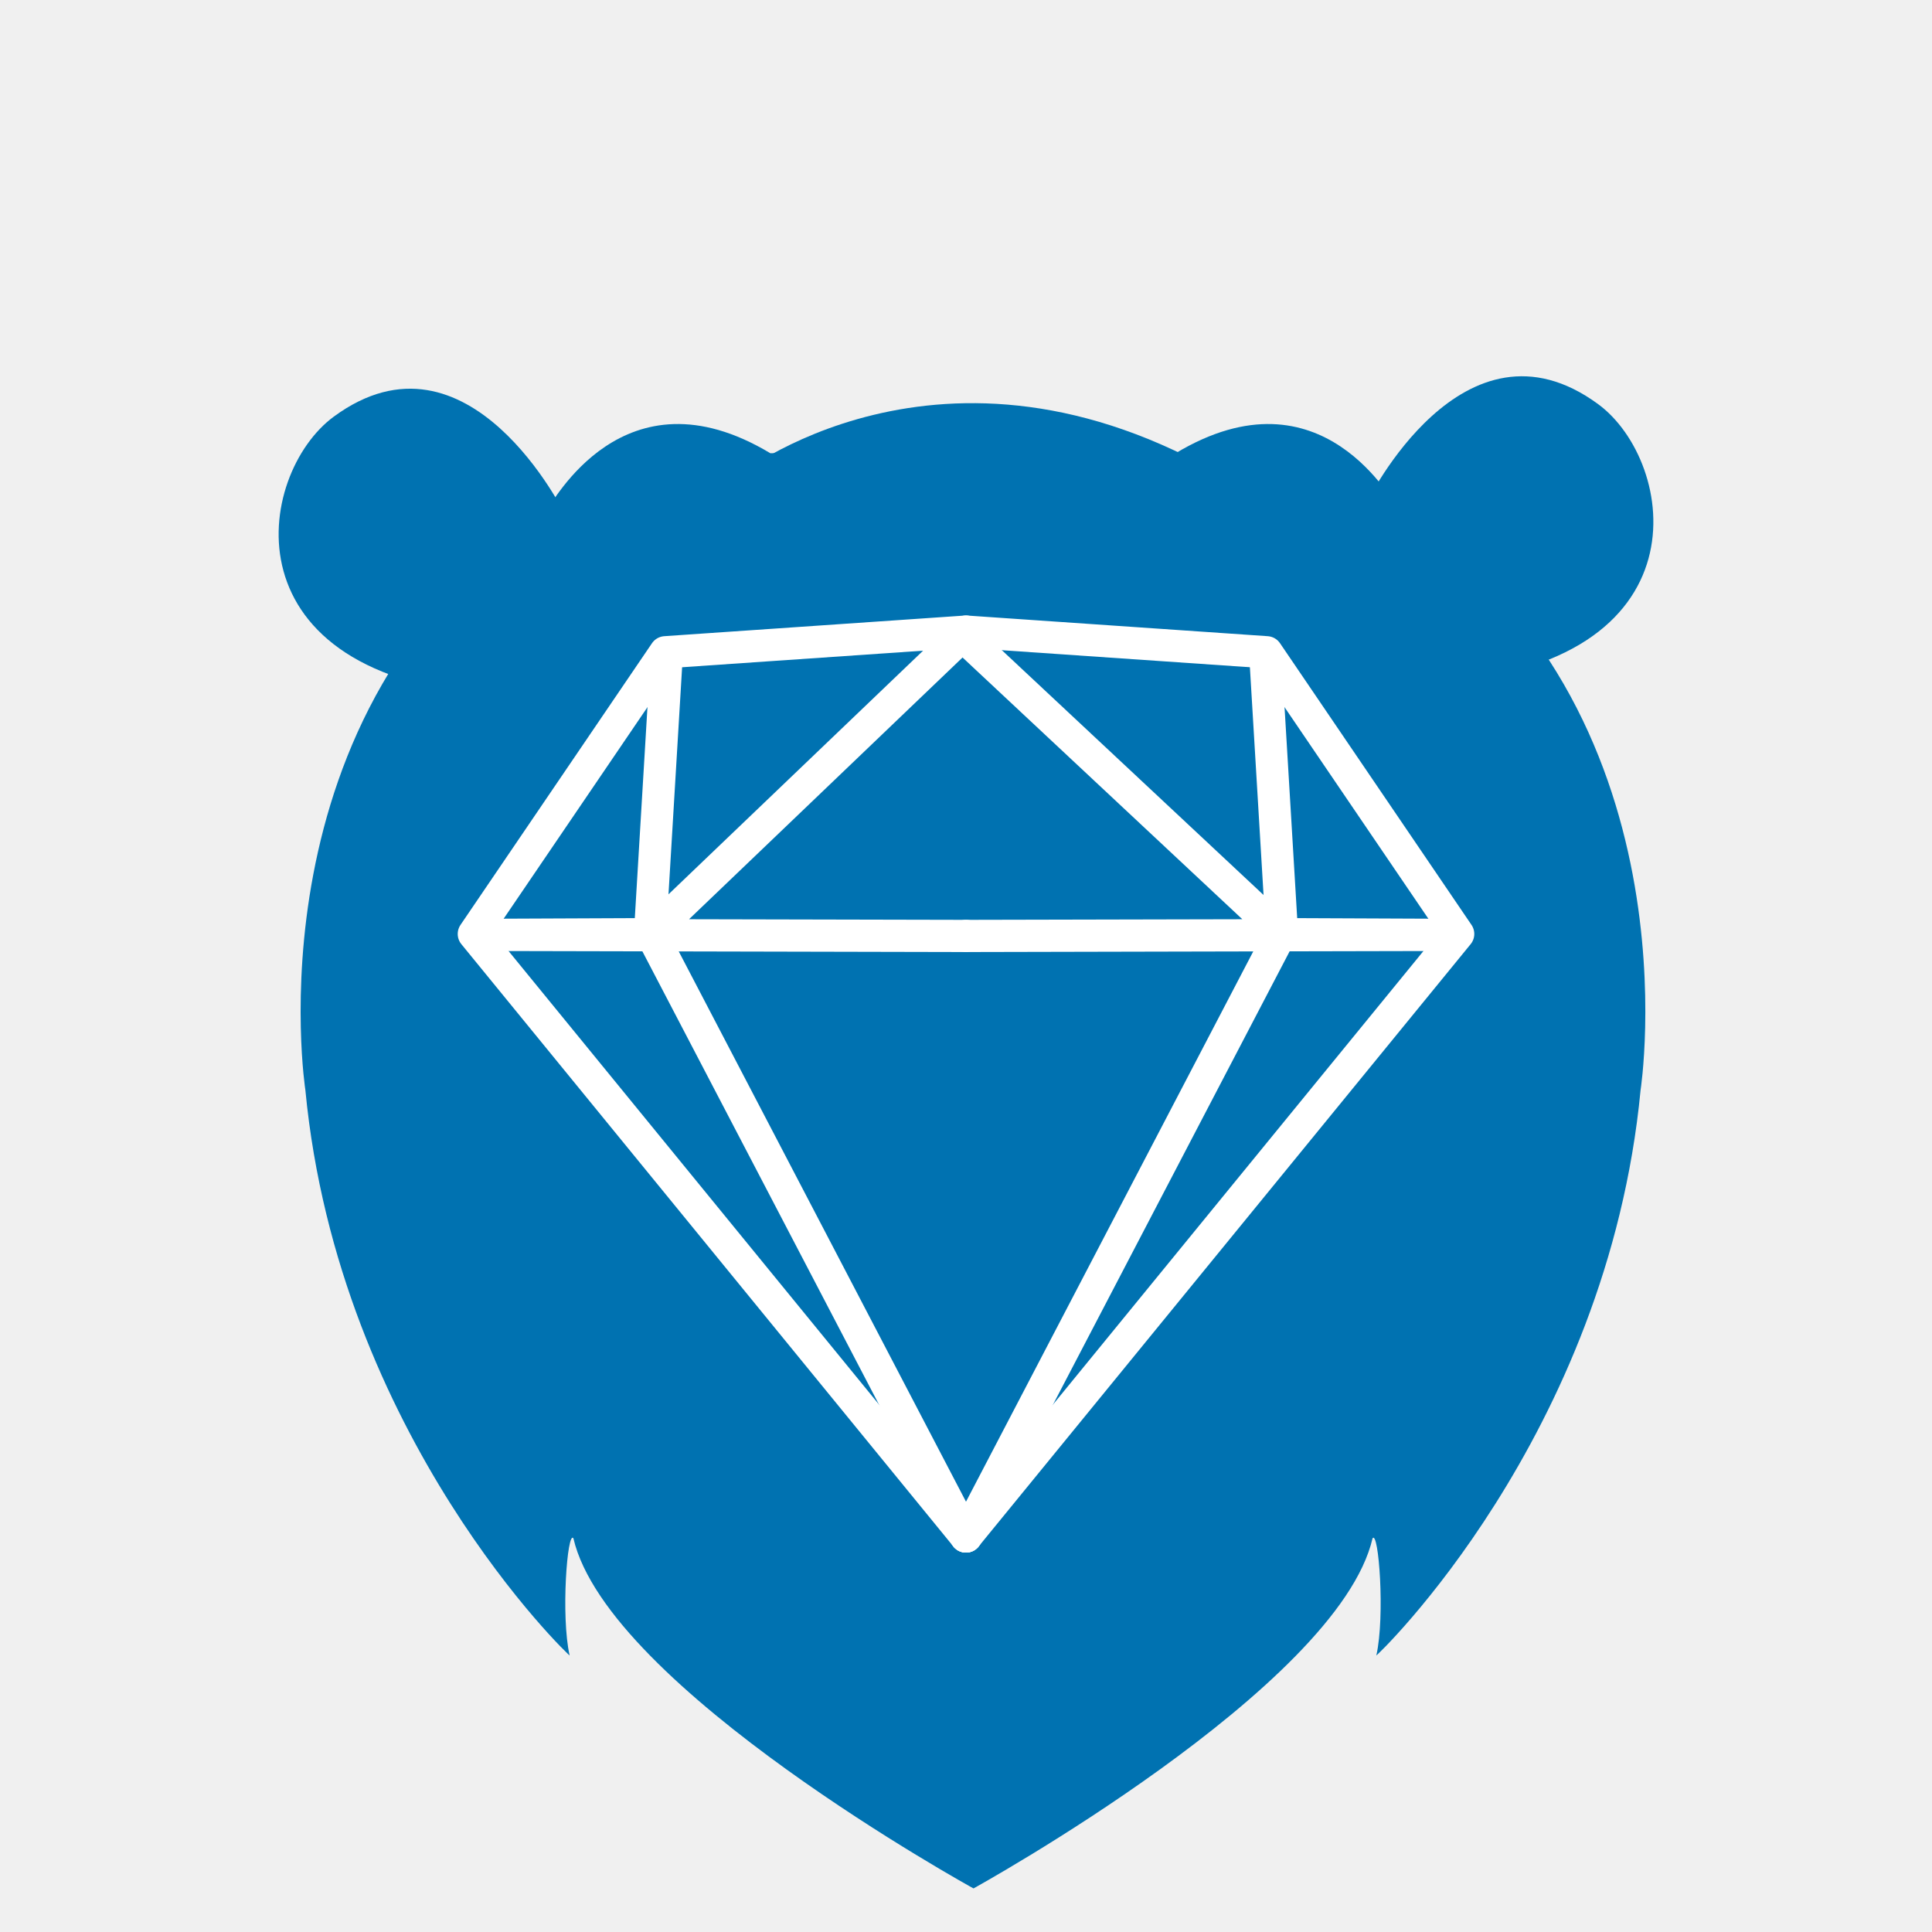
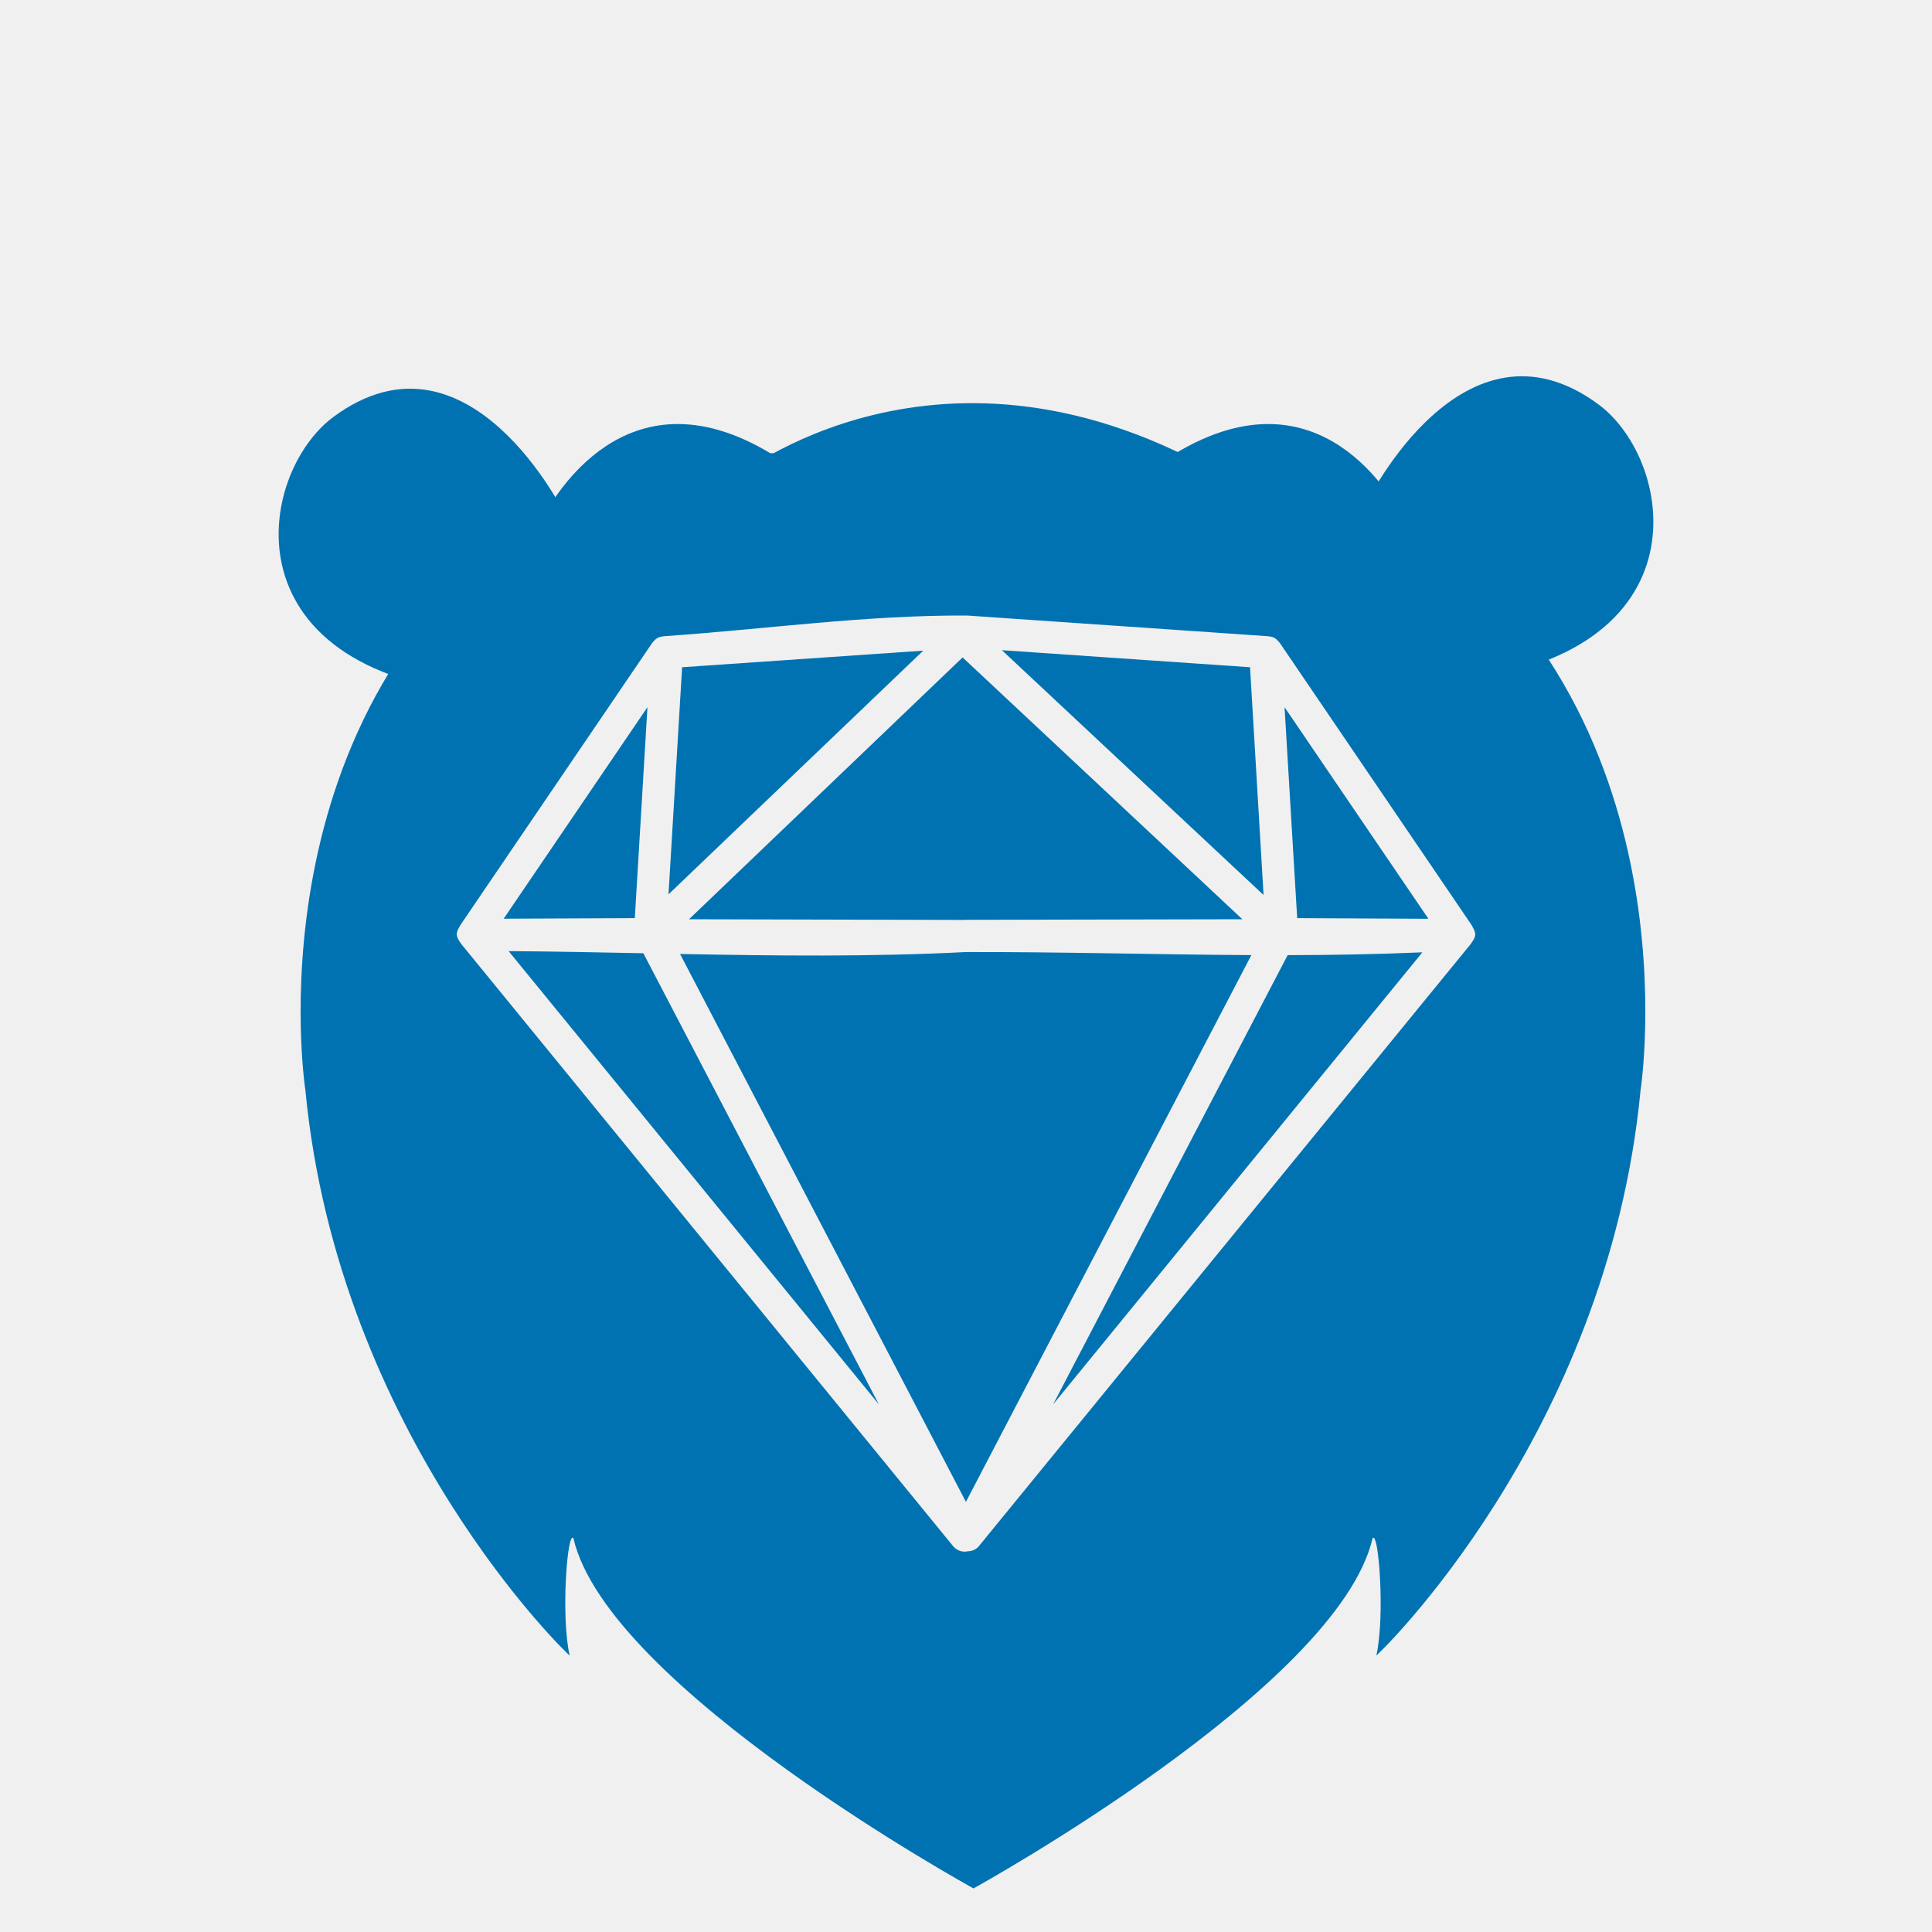
- <svg xmlns="http://www.w3.org/2000/svg" width="100%" height="100%" viewBox="0 0 50 50" version="1.1" xml:space="preserve" style="fill-rule:evenodd;clip-rule:evenodd;stroke-linecap:round;stroke-linejoin:round;stroke-miterlimit:1.5;">
+ <svg xmlns="http://www.w3.org/2000/svg" width="100%" height="100%" viewBox="0 0 50 50" version="1.1" xml:space="preserve" style="fill-rule:evenodd;clip-rule:evenodd;stroke-linejoin:round;stroke-miterlimit:1.414;">
  <g id="bear" transform="matrix(0.639787,0,0,0.646956,3.90347,7.63198)">
-     <g transform="matrix(0.0529897,0,0,0.0529897,-14.4341,-6.76207)">
-       <path d="M745.266,247.114C632.838,180.344 578.693,286.415 574.809,289.396C345.023,439.882 390.368,727.887 390.368,727.887C415.654,989.613 593.46,1156.91 592.084,1154.67C585.289,1124.86 590.364,1059.98 594.973,1066.25C621.363,1179 900.396,1330.58 900.396,1330.58C900.396,1330.58 1178.64,1179 1205.03,1066.25C1209.64,1059.98 1214.71,1124.86 1207.92,1154.67C1206.54,1156.91 1384.35,989.613 1409.63,727.887C1409.63,727.887 1454.98,439.882 1225.19,289.396C1221.31,286.415 1167.16,180.344 1054.73,247.114" style="fill:rgb(0,114,177);" />
-     </g>
-     <g transform="matrix(0.548481,0,0,0.548481,-437.546,-292.172)">
-       <path d="M860.487,595.643L860.487,566.126L870.618,566.126L870.618,562.318L846.131,562.318L846.131,566.126L856.263,566.126L856.263,595.643L860.487,595.643Z" style="fill:rgb(0,114,177);fill-rule:nonzero;" />
-     </g>
    <g transform="matrix(0.067418,0,0,0.0594211,-20.7212,-9.76743)">
      <path d="M555.889,312.29C555.889,312.29 498.144,179.518 417.145,246.317C370.195,285.036 350.63,422.246 516.099,434.255C529.867,435.254 555.889,312.29 555.889,312.29Z" style="fill:rgb(0,114,177);" />
    </g>
    <g transform="matrix(0.0643587,0,0,0.0618153,-24.3529,-7.85632)">
      <path d="M745.266,245.747C745.266,245.747 875.048,136.41 1054.73,245.747" style="fill:rgb(0,114,177);" />
    </g>
    <g transform="matrix(-0.067418,0,0,0.0594211,86.6698,-10.2649)">
      <path d="M555.889,312.29C555.889,312.29 498.144,179.518 417.145,246.317C370.195,285.036 350.63,422.246 516.099,434.255C529.867,435.254 555.889,312.29 555.889,312.29Z" style="fill:rgb(0,114,177);" />
    </g>
  </g>
-   <g transform="matrix(0.886581,0,0,0.886581,0.625123,4.7918)">
-     <path d="M27.493,39.446L13.126,21.858L18.716,13.635L27.493,13.032" style="fill:none;stroke:white;stroke-width:0.94px;" />
-   </g>
-   <g transform="matrix(0.886581,0,0,0.886581,0.625123,4.7918)">
-     <path d="M18.752,13.793L18.273,21.784L27.493,39.446" style="fill:none;stroke:white;stroke-width:0.94px;" />
-   </g>
-   <g transform="matrix(0.886581,0,0,0.886581,0.625123,4.7918)">
-     <path d="M27.286,13.239L18.273,21.864L13.374,21.885L27.493,21.916" style="fill:none;stroke:white;stroke-width:0.94px;" />
-   </g>
-   <g transform="matrix(-0.886581,0,0,0.886581,49.3749,4.7918)">
-     <path d="M27.493,39.446L13.126,21.858L18.716,13.635L27.493,13.032" style="fill:none;stroke:white;stroke-width:0.94px;" />
-   </g>
-   <g transform="matrix(-0.886581,0,0,0.886581,49.3749,4.7918)">
-     <path d="M18.752,13.793L18.273,21.784L27.493,39.446" style="fill:none;stroke:white;stroke-width:0.94px;" />
-   </g>
-   <g transform="matrix(-0.886581,0,0,0.886581,49.3749,4.7918)">
-     <path d="M27.493,13.239L18.273,21.864L13.374,21.885L27.493,21.916" style="fill:none;stroke:white;stroke-width:0.94px;" />
-   </g>
+   <path d="M30.426,11.729C34.238,9.44 36.074,13.076 36.205,13.178C43.996,18.337 42.458,28.211 42.458,28.211C41.601,37.183 35.573,42.918 35.62,42.842C35.85,41.82 35.678,39.595 35.522,39.81C34.627,43.676 25.194,48.872 25.194,48.872C25.194,48.872 15.734,43.676 14.84,39.81C14.683,39.595 14.511,41.82 14.742,42.842C14.788,42.918 8.76,37.183 7.903,28.211C7.903,28.211 6.366,18.337 14.156,13.178C14.288,13.076 16.123,9.44 19.935,11.729L30.426,11.729ZM25.045,40.147C24.923,40.174 24.788,40.145 24.677,40.027L11.94,24.434C11.781,24.209 11.789,24.158 11.918,23.936L16.874,16.646C17,16.484 17.071,16.481 17.19,16.465C19.798,16.285 22.4,15.916 25.015,15.93C25.019,15.93 25.024,15.93 25.029,15.93C27.623,16.108 30.216,16.286 32.81,16.465C32.93,16.481 33,16.484 33.126,16.646L38.082,23.936C38.22,24.175 38.208,24.225 38.06,24.434L25.323,40.027C25.243,40.111 25.144,40.147 25.045,40.147ZM32.385,24.718C29.924,24.705 27.461,24.633 25.001,24.639L25,24.639C22.536,24.765 20.068,24.736 17.6,24.689L24.998,38.868L32.385,24.718ZM13.163,24.615L22.745,36.345L16.65,24.67C15.488,24.647 14.325,24.623 13.163,24.615ZM36.811,24.646C35.649,24.697 34.487,24.717 33.324,24.719L27.255,36.345L36.811,24.646ZM17.832,23.79L24.971,23.808C24.98,23.807 24.99,23.806 24.999,23.805L32.152,23.79L24.912,17.014L17.832,23.79ZM33.571,23.761L36.967,23.778L33.244,18.302L33.571,23.761ZM13.035,23.776L16.429,23.761L16.756,18.302L13.035,23.776ZM32.701,23.163L32.351,17.268L25.929,16.827L32.701,23.163ZM17.653,17.268L17.301,23.145L23.893,16.839L17.653,17.268Z" style="fill:rgb(0,114,177);" />
</svg>
